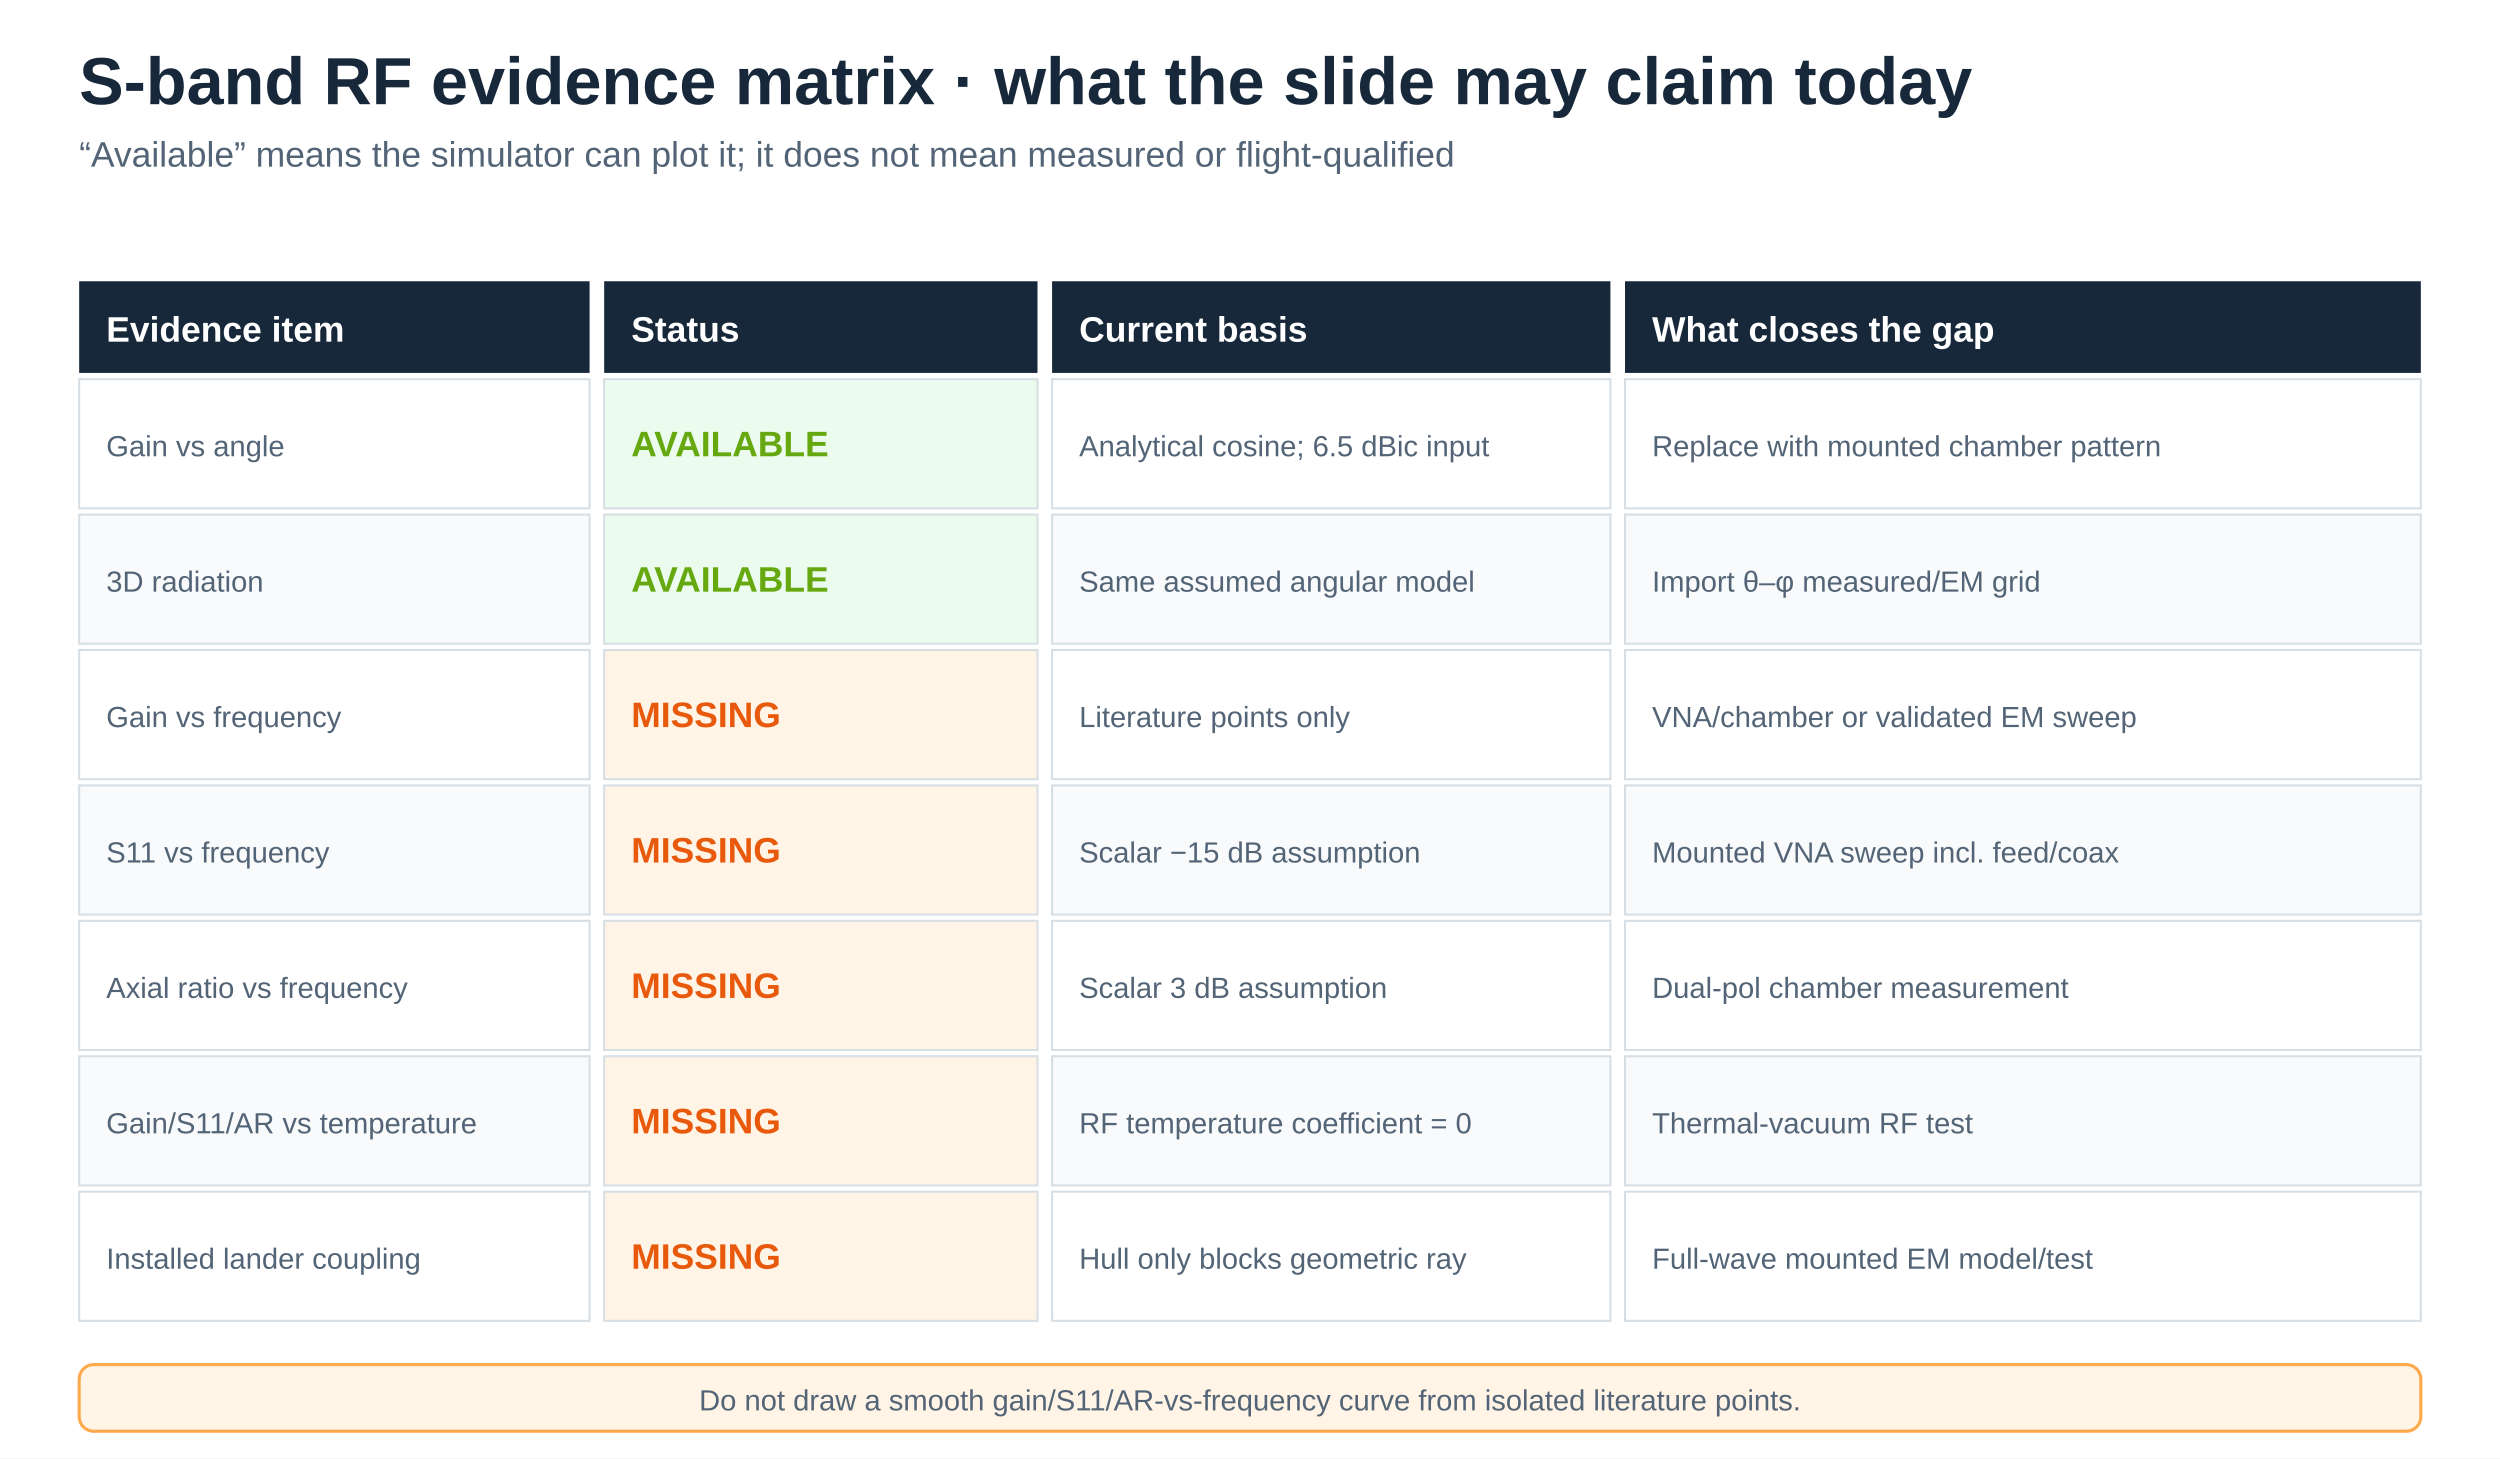
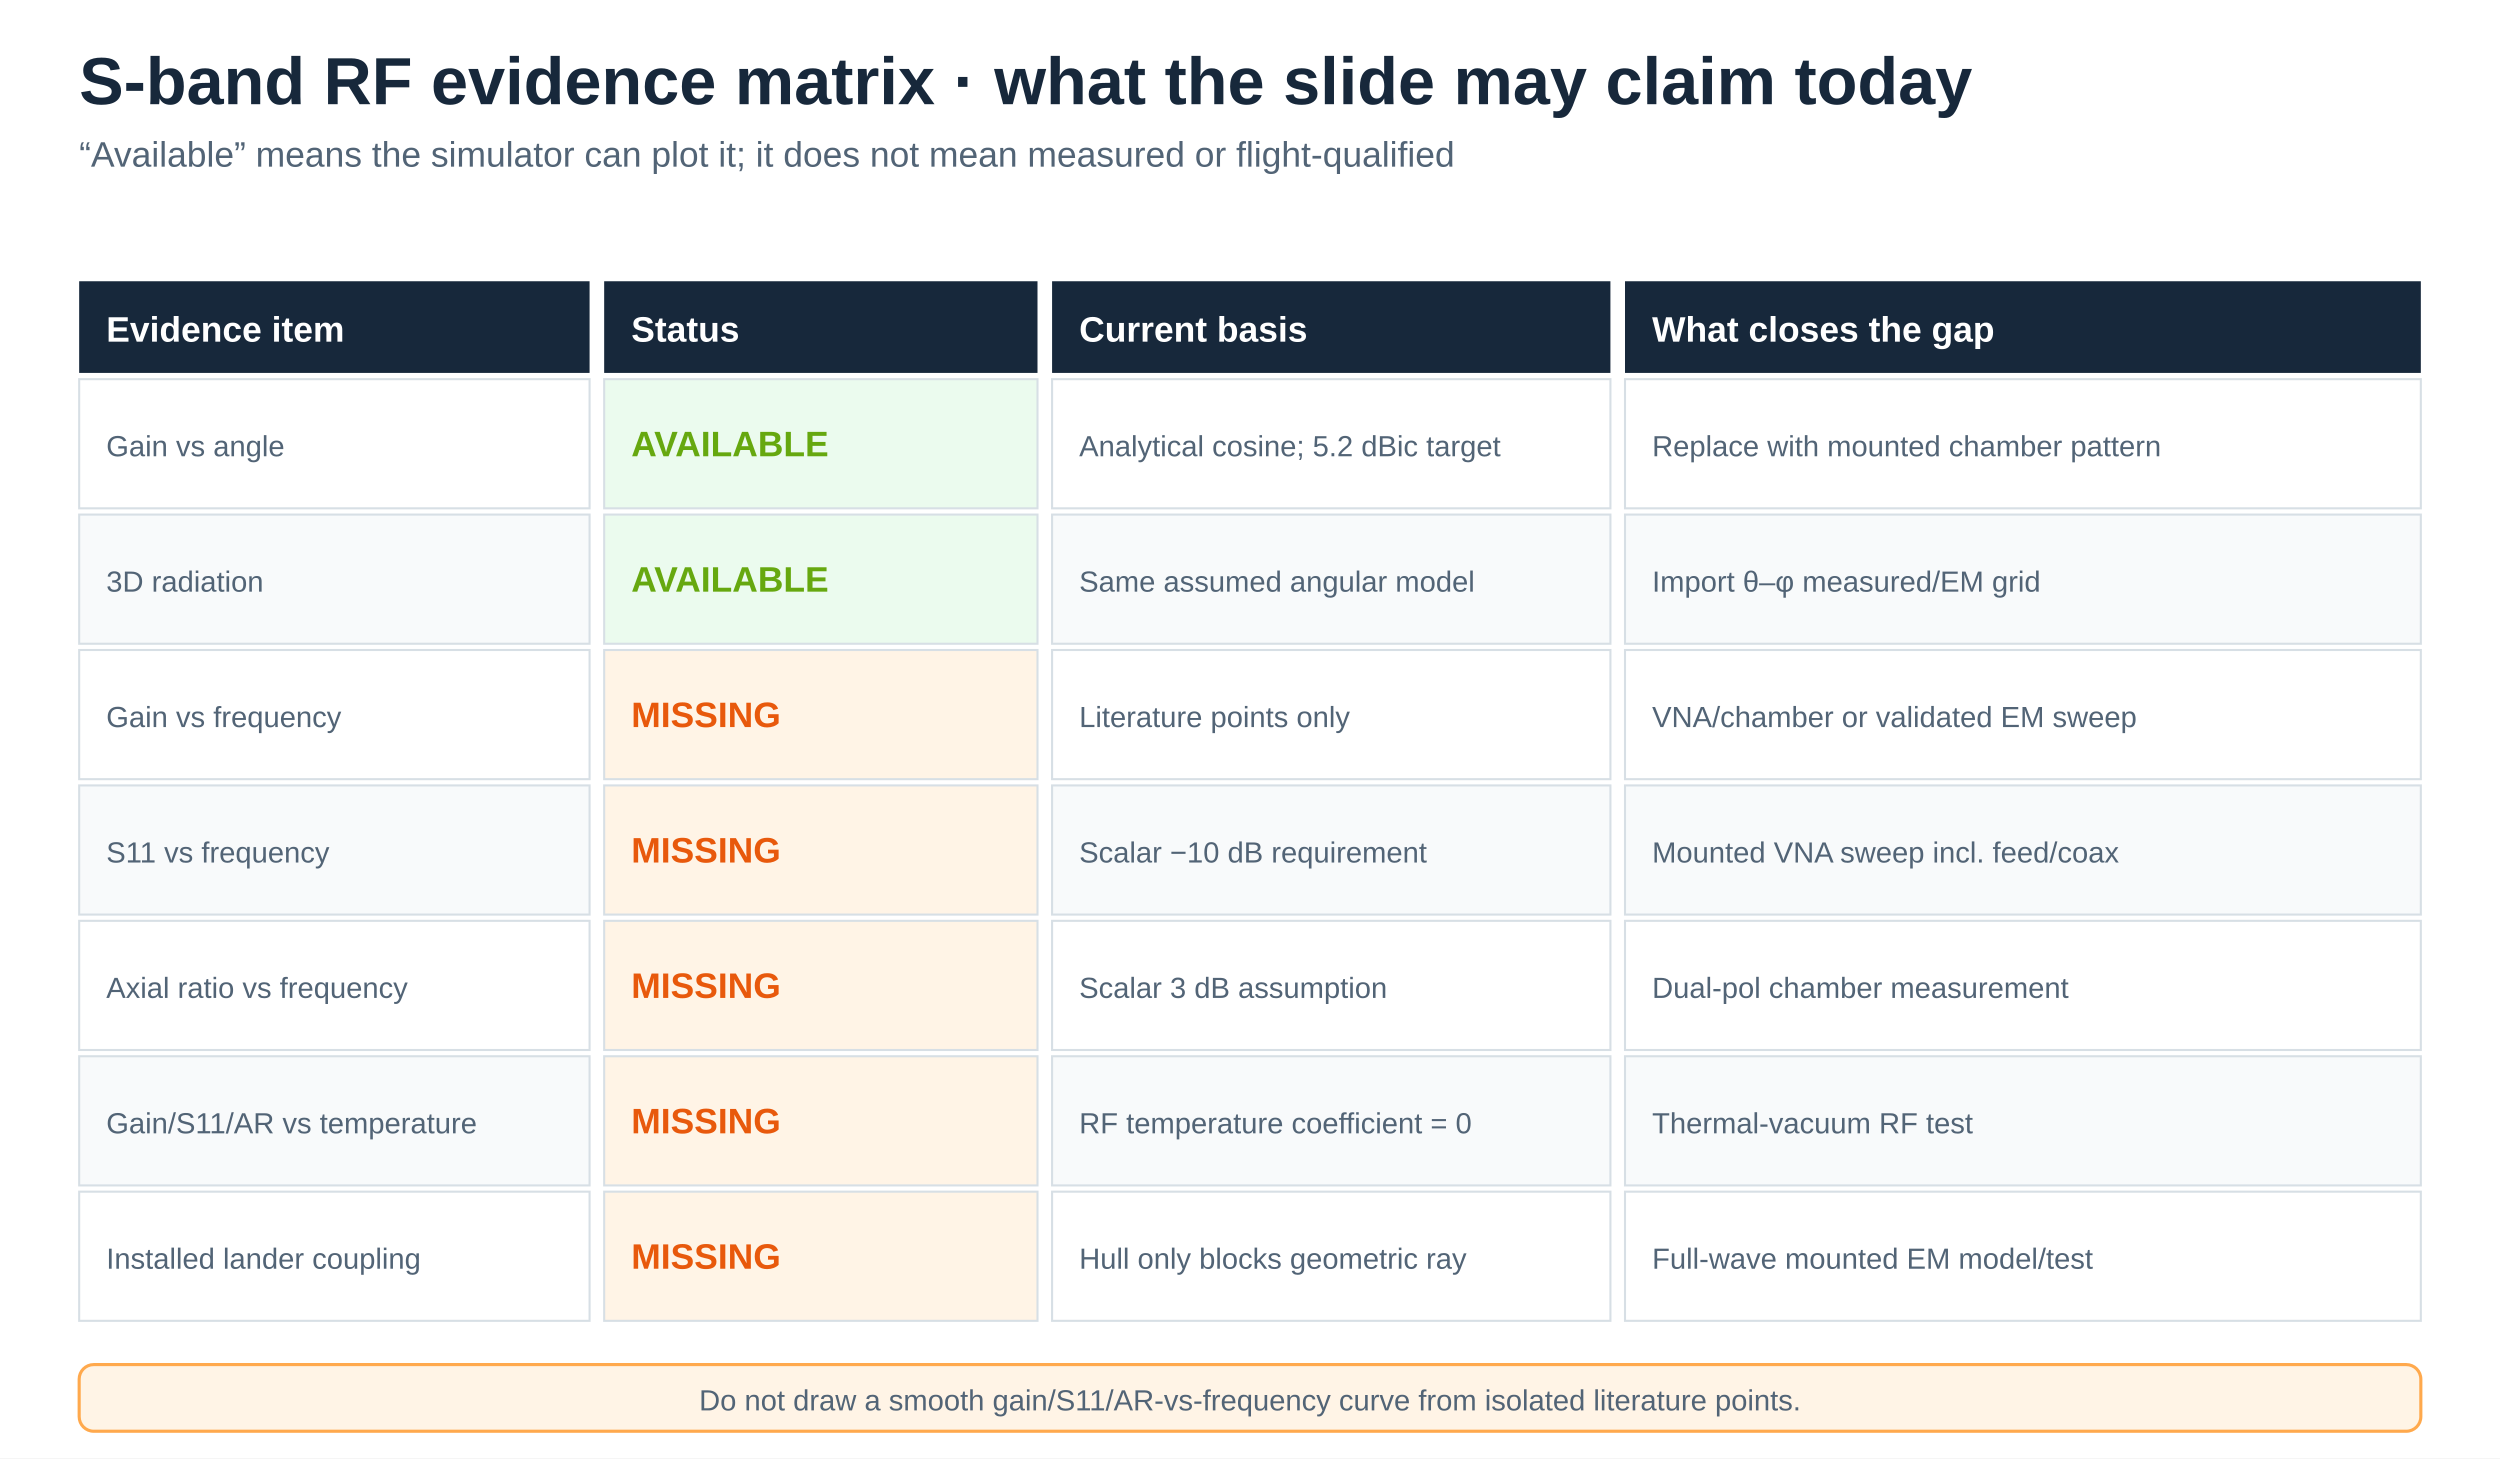
<svg xmlns="http://www.w3.org/2000/svg" width="1200" height="700" viewBox="0 0 1200 700">
  <rect width="100%" height="100%" fill="white" />
  <style>text{font-family:Arial,"Noto Sans Thai",sans-serif;fill:#17283b}.title{font-size:32px;font-weight:700}.sub{font-size:17px;fill:#526476}.h{font-size:23px;font-weight:700}.label{font-size:17px;font-weight:700}.small{font-size:14px;fill:#526476}.white{fill:#fff}.green{fill:#66a80f}.orange{fill:#e8590c}.red{fill:#c92a2a}.blue{fill:#1971c2}.grid{stroke:#dce3e8;stroke-width:1}.card{fill:#f8fafb;stroke:#d7dfe5;stroke-width:1.5}.warn{fill:#fff4e6;stroke:#ffa94d;stroke-width:1.5}</style>
  <text x="38" y="50" class="title">S-band RF evidence matrix · what the slide may claim today</text>
  <text x="38" y="80" class="sub">“Available” means the simulator can plot it; it does not mean measured or flight-qualified</text>
  <rect x="38" y="135" width="245" height="44" fill="#17283b" />
  <text x="51" y="164" class="label white">Evidence item</text>
  <rect x="290" y="135" width="208" height="44" fill="#17283b" />
  <text x="303" y="164" class="label white">Status</text>
  <rect x="505" y="135" width="268" height="44" fill="#17283b" />
  <text x="518" y="164" class="label white">Current basis</text>
  <rect x="780" y="135" width="382" height="44" fill="#17283b" />
  <text x="793" y="164" class="label white">What closes the gap</text>
  <rect x="38" y="182" width="245" height="62" fill="#fff" stroke="#d7dfe5" />
  <text x="51" y="219" class="small">Gain vs angle</text>
  <rect x="290" y="182" width="208" height="62" fill="#ebfbee" stroke="#d7dfe5" />
  <text x="303" y="219" class="label green">AVAILABLE</text>
  <rect x="505" y="182" width="268" height="62" fill="#fff" stroke="#d7dfe5" />
-   <text x="518" y="219" class="small">Analytical cosine; 6.5 dBic input</text>
+   <text x="518" y="219" class="small">Analytical cosine; 5.2 dBic target</text>
  <rect x="780" y="182" width="382" height="62" fill="#fff" stroke="#d7dfe5" />
  <text x="793" y="219" class="small">Replace with mounted chamber pattern</text>
  <rect x="38" y="247" width="245" height="62" fill="#f8fafb" stroke="#d7dfe5" />
  <text x="51" y="284" class="small">3D radiation</text>
  <rect x="290" y="247" width="208" height="62" fill="#ebfbee" stroke="#d7dfe5" />
  <text x="303" y="284" class="label green">AVAILABLE</text>
  <rect x="505" y="247" width="268" height="62" fill="#f8fafb" stroke="#d7dfe5" />
  <text x="518" y="284" class="small">Same assumed angular model</text>
  <rect x="780" y="247" width="382" height="62" fill="#f8fafb" stroke="#d7dfe5" />
  <text x="793" y="284" class="small">Import θ–φ measured/EM grid</text>
  <rect x="38" y="312" width="245" height="62" fill="#fff" stroke="#d7dfe5" />
  <text x="51" y="349" class="small">Gain vs frequency</text>
  <rect x="290" y="312" width="208" height="62" fill="#fff4e6" stroke="#d7dfe5" />
  <text x="303" y="349" class="label orange">MISSING</text>
  <rect x="505" y="312" width="268" height="62" fill="#fff" stroke="#d7dfe5" />
  <text x="518" y="349" class="small">Literature points only</text>
  <rect x="780" y="312" width="382" height="62" fill="#fff" stroke="#d7dfe5" />
  <text x="793" y="349" class="small">VNA/chamber or validated EM sweep</text>
  <rect x="38" y="377" width="245" height="62" fill="#f8fafb" stroke="#d7dfe5" />
  <text x="51" y="414" class="small">S11 vs frequency</text>
  <rect x="290" y="377" width="208" height="62" fill="#fff4e6" stroke="#d7dfe5" />
  <text x="303" y="414" class="label orange">MISSING</text>
  <rect x="505" y="377" width="268" height="62" fill="#f8fafb" stroke="#d7dfe5" />
-   <text x="518" y="414" class="small">Scalar −15 dB assumption</text>
+   <text x="518" y="414" class="small">Scalar −10 dB requirement</text>
  <rect x="780" y="377" width="382" height="62" fill="#f8fafb" stroke="#d7dfe5" />
  <text x="793" y="414" class="small">Mounted VNA sweep incl. feed/coax</text>
  <rect x="38" y="442" width="245" height="62" fill="#fff" stroke="#d7dfe5" />
  <text x="51" y="479" class="small">Axial ratio vs frequency</text>
  <rect x="290" y="442" width="208" height="62" fill="#fff4e6" stroke="#d7dfe5" />
  <text x="303" y="479" class="label orange">MISSING</text>
  <rect x="505" y="442" width="268" height="62" fill="#fff" stroke="#d7dfe5" />
  <text x="518" y="479" class="small">Scalar 3 dB assumption</text>
  <rect x="780" y="442" width="382" height="62" fill="#fff" stroke="#d7dfe5" />
  <text x="793" y="479" class="small">Dual-pol chamber measurement</text>
  <rect x="38" y="507" width="245" height="62" fill="#f8fafb" stroke="#d7dfe5" />
  <text x="51" y="544" class="small">Gain/S11/AR vs temperature</text>
  <rect x="290" y="507" width="208" height="62" fill="#fff4e6" stroke="#d7dfe5" />
  <text x="303" y="544" class="label orange">MISSING</text>
  <rect x="505" y="507" width="268" height="62" fill="#f8fafb" stroke="#d7dfe5" />
  <text x="518" y="544" class="small">RF temperature coefficient = 0</text>
  <rect x="780" y="507" width="382" height="62" fill="#f8fafb" stroke="#d7dfe5" />
  <text x="793" y="544" class="small">Thermal-vacuum RF test</text>
  <rect x="38" y="572" width="245" height="62" fill="#fff" stroke="#d7dfe5" />
  <text x="51" y="609" class="small">Installed lander coupling</text>
  <rect x="290" y="572" width="208" height="62" fill="#fff4e6" stroke="#d7dfe5" />
  <text x="303" y="609" class="label orange">MISSING</text>
  <rect x="505" y="572" width="268" height="62" fill="#fff" stroke="#d7dfe5" />
  <text x="518" y="609" class="small">Hull only blocks geometric ray</text>
  <rect x="780" y="572" width="382" height="62" fill="#fff" stroke="#d7dfe5" />
  <text x="793" y="609" class="small">Full-wave mounted EM model/test</text>
  <rect x="38" y="655" width="1124" height="32" rx="7" class="warn" />
  <text x="600" y="677" class="small" text-anchor="middle">Do not draw a smooth gain/S11/AR-vs-frequency curve from isolated literature points.</text>
</svg>
